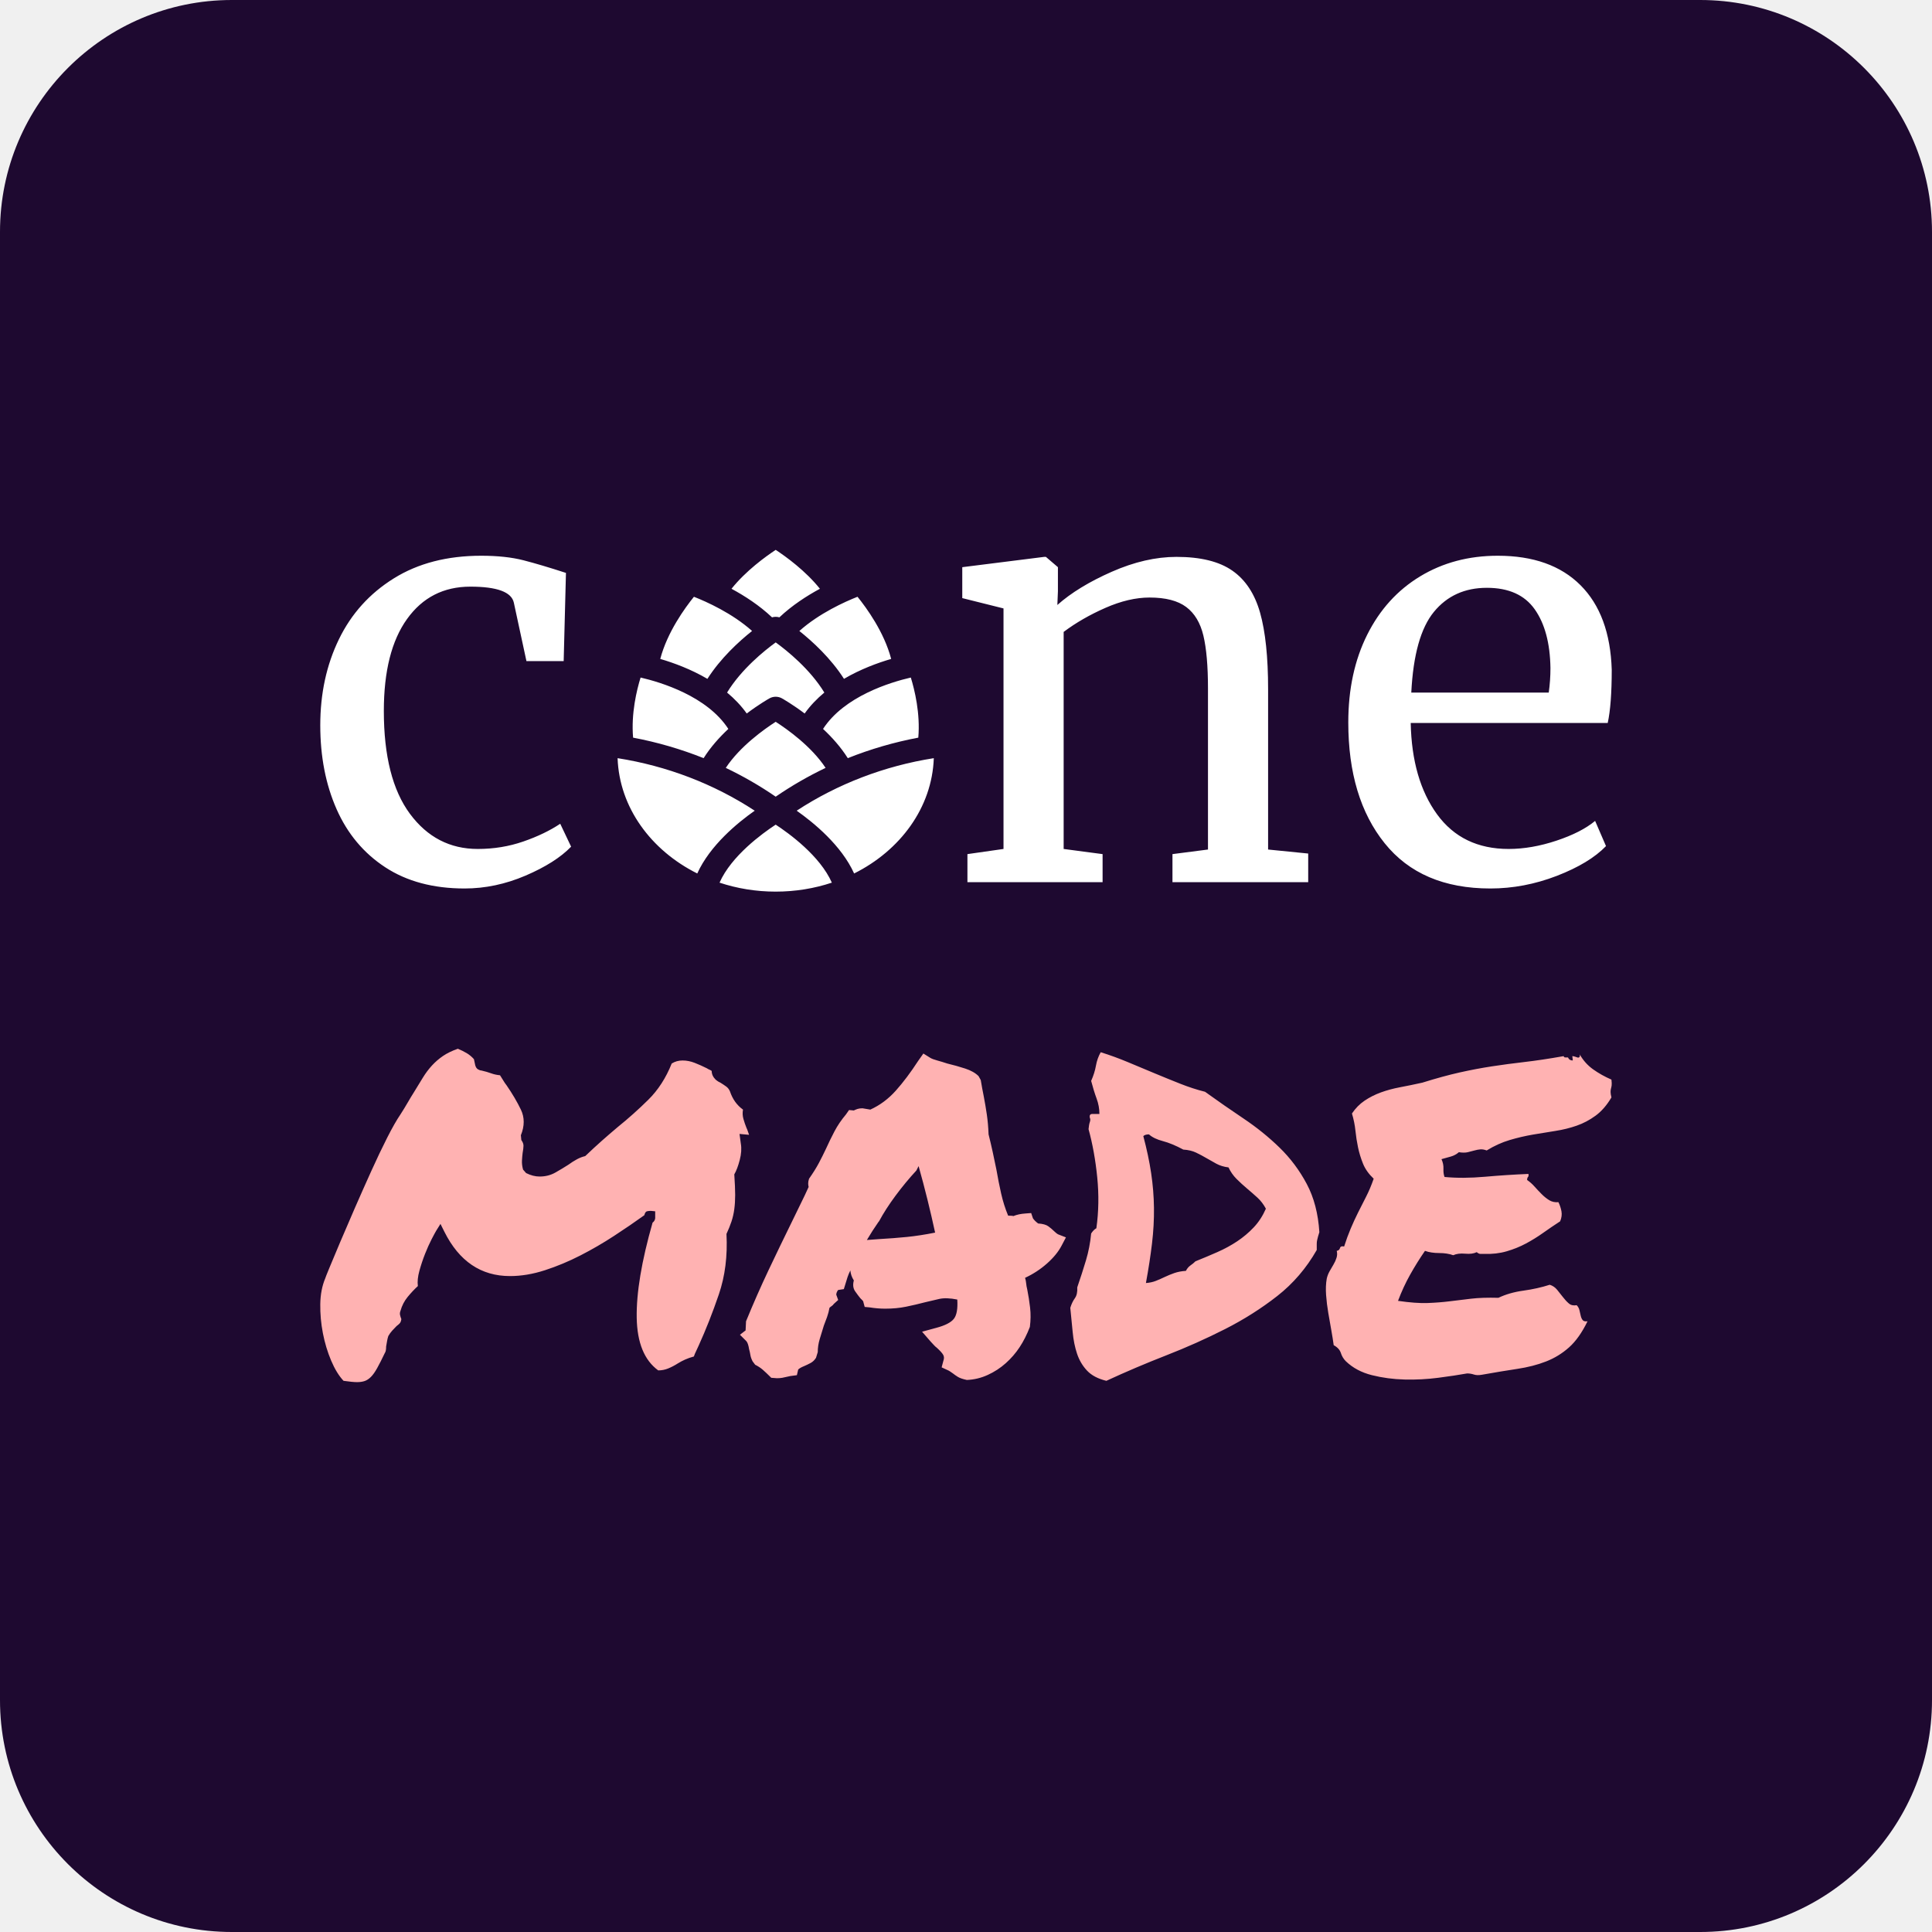
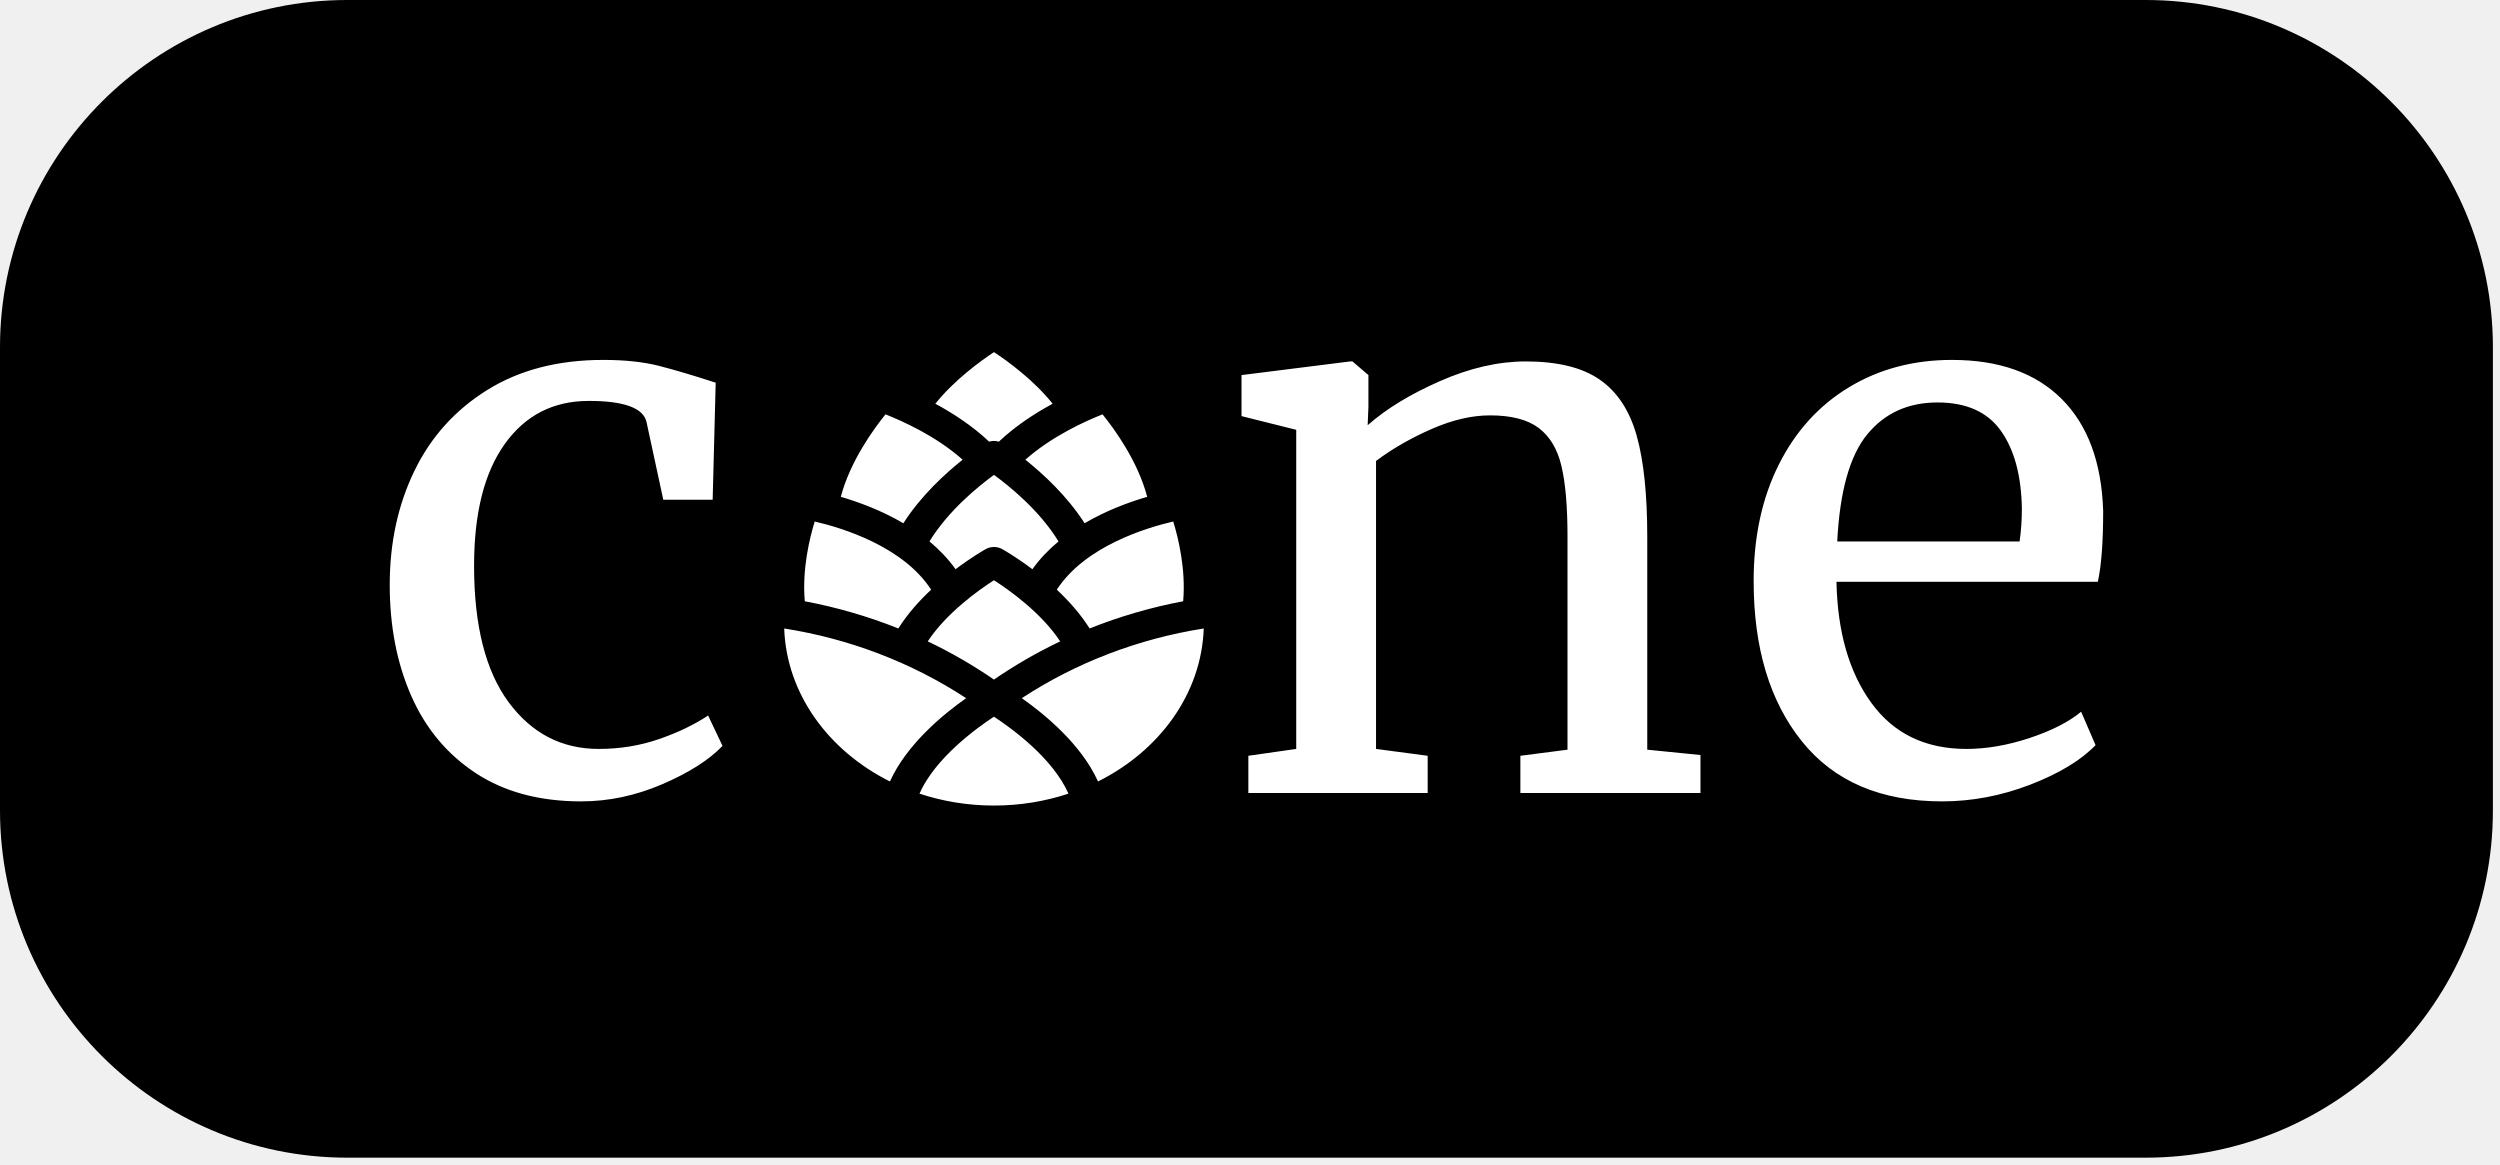
- <svg xmlns="http://www.w3.org/2000/svg" width="100%" height="100%" viewBox="0 0 512 512" version="1.1" xml:space="preserve" style="fill-rule:evenodd;clip-rule:evenodd;stroke-linejoin:round;stroke-miterlimit:2;">
-   <path d="M512,61.44c0,-33.91 -27.53,-61.44 -61.44,-61.44l-389.12,0c-33.91,0 -61.44,27.53 -61.44,61.44l0,389.12c0,33.91 27.53,61.44 61.44,61.44l389.12,0c33.91,0 61.44,-27.53 61.44,-61.44l0,-389.12Z" style="fill:#1e0930;" />
-   <path d="M205.565,236.29c-5.235,0 -10.253,-0.842 -14.879,-2.379c3.136,-7.099 11.332,-13.044 14.879,-15.371c3.557,2.327 11.753,8.277 14.884,15.371c-4.626,1.537 -9.644,2.379 -14.884,2.379Zm189.386,-0.832c-12.244,0 -21.58,-3.997 -28.003,-11.994c-6.427,-7.993 -9.638,-18.668 -9.638,-32.024c0,-8.801 1.669,-16.543 5.008,-23.221c3.339,-6.678 8.021,-11.838 14.037,-15.48c6.021,-3.641 12.879,-5.462 20.569,-5.462c9.411,0 16.718,2.601 21.93,7.813c5.212,5.212 7.969,12.675 8.272,22.389c0,6.172 -0.355,10.878 -1.064,14.113l-52.209,0c0.204,10.017 2.531,18.085 6.981,24.21c4.455,6.12 10.778,9.18 18.975,9.18c4.043,0 8.271,-0.733 12.67,-2.199c4.403,-1.467 7.818,-3.212 10.244,-5.236l2.885,6.678c-2.932,3.036 -7.284,5.666 -13.053,7.894c-5.766,2.222 -11.635,3.339 -17.604,3.339Zm-310.077,-43.256c-0,-8.4 1.646,-15.99 4.933,-22.768c3.287,-6.782 8.144,-12.169 14.571,-16.165c6.423,-3.996 14.137,-5.992 23.146,-5.992c4.347,-0 8.092,0.402 11.228,1.21c3.14,0.809 6.881,1.925 11.232,3.339l-0.605,23.373l-9.866,-0l-3.339,-15.479c-0.61,-2.833 -4.455,-4.252 -11.535,-4.252c-7.084,0 -12.675,2.861 -16.77,8.579c-4.101,5.714 -6.149,13.834 -6.149,24.357c-0,11.942 2.304,21.023 6.905,27.247c4.607,6.219 10.599,9.331 17.986,9.331c4.252,0 8.272,-0.658 12.065,-1.972c3.798,-1.315 7.061,-2.885 9.79,-4.706l2.885,6.072c-2.733,2.833 -6.753,5.387 -12.065,7.667c-5.315,2.275 -10.702,3.415 -16.165,3.415c-8.295,0 -15.304,-1.873 -21.022,-5.619c-5.718,-3.741 -10.017,-8.877 -12.902,-15.404c-2.881,-6.527 -4.323,-13.938 -4.323,-22.233Zm181.067,-30.964l-10.929,-2.734l-0,-8.196l21.703,-2.729l0.459,0l3.187,2.729l-0,6.376l-0.151,3.641c3.642,-3.235 8.447,-6.172 14.415,-8.801c5.969,-2.63 11.687,-3.945 17.154,-3.945c6.371,0 11.304,1.211 14.794,3.642c3.495,2.426 5.945,6.148 7.364,11.157c1.414,5.008 2.123,11.762 2.123,20.261l-0,42.494l10.627,1.064l-0,7.591l-35.972,0l-0,-7.439l9.412,-1.216l-0,-42.645c-0,-5.974 -0.407,-10.651 -1.216,-14.042c-0.808,-3.386 -2.327,-5.917 -4.554,-7.586c-2.228,-1.67 -5.463,-2.507 -9.715,-2.507c-3.641,0 -7.538,0.913 -11.686,2.734c-4.148,1.821 -7.841,3.944 -11.076,6.375l-0,57.52l10.319,1.367l-0,7.439l-35.821,0l-0,-7.439l9.563,-1.367l-0,-63.744Zm-102.274,39.685c13.058,2.053 25.482,6.81 36.341,13.919c-4.55,3.197 -11.871,9.208 -15.224,16.638c-12.259,-6.125 -20.654,-17.485 -21.117,-30.557Zm62.684,30.557c-3.353,-7.43 -10.674,-13.436 -15.224,-16.638c10.859,-7.109 23.283,-11.866 36.341,-13.919c-0.463,13.072 -8.858,24.432 -21.117,30.557Zm-20.786,-40.196c3.022,1.939 9.45,6.489 13.228,12.212c-4.606,2.199 -9.033,4.748 -13.228,7.633c-4.19,-2.885 -8.617,-5.434 -13.224,-7.633c3.779,-5.728 10.211,-10.273 13.224,-12.212Zm-35.802,-11.729c5.411,1.254 17.622,4.947 23.255,13.616c-2.384,2.228 -4.73,4.843 -6.55,7.747c-6.007,-2.398 -12.269,-4.223 -18.691,-5.434c-0.554,-6.408 0.964,-12.628 1.986,-15.929Zm73.595,15.929c-6.422,1.211 -12.684,3.036 -18.686,5.434c-1.826,-2.904 -4.171,-5.519 -6.555,-7.747c5.633,-8.673 17.849,-12.362 23.26,-13.616c1.016,3.301 2.535,9.521 1.981,15.929Zm-50.676,-11.951c3.784,-6.196 9.88,-11.1 12.888,-13.29c3.008,2.185 9.095,7.075 12.888,13.29c-1.935,1.608 -3.718,3.448 -5.217,5.552c-3.235,-2.436 -5.779,-3.878 -6.021,-4.015c-1.016,-0.568 -2.289,-0.568 -3.306,-0c-0.241,0.137 -2.785,1.579 -6.02,4.015c-1.499,-2.104 -3.278,-3.944 -5.212,-5.552Zm217.749,0.014c0.303,-2.124 0.454,-4.299 0.454,-6.527c-0.099,-6.574 -1.49,-11.762 -4.171,-15.555c-2.682,-3.793 -6.905,-5.689 -12.675,-5.689c-5.87,-0 -10.547,2.123 -14.037,6.375c-3.491,4.247 -5.491,11.379 -5.997,21.396l36.426,0Zm-226.532,-25.397c3.358,1.319 10.121,4.346 15.409,9.061c-3.5,2.786 -8.343,7.213 -11.838,12.694c-4.356,-2.558 -8.901,-4.228 -12.495,-5.283c1.859,-7.098 6.564,-13.554 8.924,-16.472Zm43.351,-0c2.36,2.908 7.061,9.35 8.919,16.472c-3.599,1.05 -8.144,2.72 -12.504,5.279c-3.495,-5.472 -8.329,-9.899 -11.829,-12.685c5.274,-4.701 12.056,-7.742 15.414,-9.066Zm-21.68,-12.429c2.662,1.754 7.903,5.528 11.715,10.31c-3.505,1.892 -7.392,4.408 -10.741,7.572c-0.634,-0.189 -1.315,-0.189 -1.948,-0c-3.349,-3.169 -7.237,-5.685 -10.741,-7.572c3.807,-4.767 9.057,-8.551 11.715,-10.31Z" style="fill:#fff;fill-rule:nonzero;" />
-   <path d="M94.612,366.279c-0.768,0 -1.959,-0.115 -3.571,-0.346c-1.229,-1.305 -2.323,-3.09 -3.283,-5.356c-0.96,-2.265 -1.69,-4.684 -2.189,-7.257c-0.499,-2.572 -0.729,-5.145 -0.691,-7.718c0.039,-2.572 0.48,-4.857 1.325,-6.853c-0,-0.077 0.365,-0.999 1.094,-2.765c0.73,-1.766 1.67,-4.012 2.822,-6.739c1.152,-2.726 2.458,-5.759 3.917,-9.1c1.459,-3.34 2.918,-6.623 4.377,-9.848c1.459,-3.226 2.86,-6.163 4.204,-8.812c1.344,-2.65 2.515,-4.704 3.514,-6.163c0.691,-1.075 1.324,-2.112 1.9,-3.11c0.576,-0.998 1.133,-1.92 1.671,-2.765c0.844,-1.382 1.631,-2.668 2.361,-3.858c0.729,-1.191 1.536,-2.266 2.419,-3.226c0.883,-0.96 1.862,-1.804 2.937,-2.534c1.075,-0.729 2.381,-1.363 3.917,-1.901c0.921,0.384 1.728,0.788 2.419,1.21c0.691,0.422 1.305,0.941 1.843,1.555l0.345,1.613c0.154,0.537 0.403,0.902 0.749,1.094c0.346,0.192 0.634,0.288 0.864,0.288c0.998,0.23 1.862,0.48 2.592,0.749c0.729,0.268 1.516,0.441 2.361,0.518c0.307,0.461 0.595,0.922 0.864,1.382c0.269,0.461 0.557,0.883 0.864,1.267c1.536,2.227 2.803,4.378 3.801,6.451c0.999,2.073 0.999,4.339 -0,6.796l0.115,1.267c0.384,0.538 0.576,1.037 0.576,1.498c-0,0.461 -0.076,1.113 -0.23,1.958c-0.077,0.614 -0.134,1.286 -0.173,2.016c-0.038,0.729 0.058,1.516 0.288,2.361l0.806,0.922c1.229,0.614 2.419,0.921 3.571,0.921c1.536,0 2.919,-0.345 4.147,-1.036c1.229,-0.692 2.381,-1.383 3.456,-2.074c0.845,-0.614 1.632,-1.113 2.361,-1.497c0.73,-0.384 1.44,-0.653 2.131,-0.807c1.613,-1.536 3.091,-2.899 4.435,-4.089c1.344,-1.19 2.745,-2.4 4.205,-3.628c2.764,-2.227 5.452,-4.627 8.063,-7.2c2.611,-2.572 4.684,-5.778 6.22,-9.618c0.845,-0.538 1.805,-0.806 2.88,-0.806c1.075,0 2.15,0.211 3.225,0.633c1.075,0.422 2.15,0.902 3.225,1.44c0.231,0.154 0.442,0.269 0.634,0.346c0.192,0.076 0.403,0.192 0.634,0.345c-0,0.845 0.345,1.613 1.036,2.304c0.384,0.307 0.653,0.499 0.807,0.576c0.153,0.077 0.307,0.153 0.46,0.23c0.615,0.384 1.133,0.73 1.555,1.037c0.423,0.307 0.749,0.729 0.979,1.267c0.692,2.073 1.844,3.686 3.456,4.838c-0.153,0.845 -0.115,1.67 0.115,2.477c0.231,0.806 0.5,1.593 0.807,2.361c0.153,0.307 0.268,0.595 0.345,0.864c0.077,0.269 0.192,0.595 0.346,0.979l-2.534,-0.23l0.345,2.534c0.231,1.305 0.135,2.764 -0.288,4.377c-0.422,1.613 -0.902,2.88 -1.44,3.801c0.154,2.304 0.231,4.128 0.231,5.472c-0,1.344 -0.077,2.592 -0.231,3.743c-0.153,1.152 -0.403,2.247 -0.748,3.283c-0.346,1.037 -0.787,2.131 -1.325,3.283c0.307,5.837 -0.365,11.174 -2.016,16.012c-1.651,4.838 -3.436,9.368 -5.356,13.592c-0.231,0.538 -0.461,1.037 -0.691,1.498c-0.231,0.46 -0.423,0.921 -0.576,1.382c-0.845,0.23 -1.613,0.499 -2.304,0.806c-0.691,0.307 -1.344,0.653 -1.958,1.037c-0.845,0.537 -1.69,0.979 -2.534,1.325c-0.845,0.345 -1.728,0.518 -2.65,0.518c-3.686,-2.688 -5.587,-7.334 -5.702,-13.938c-0.115,-6.604 1.287,-15.013 4.205,-25.227c0.537,-0.384 0.768,-0.96 0.691,-1.727l-0,-1.268l-1.152,-0.115c-0.384,0 -0.73,0.039 -1.037,0.115c-0.307,0.077 -0.537,0.423 -0.691,1.037c-2.457,1.766 -5.126,3.59 -8.006,5.472c-2.879,1.881 -5.855,3.609 -8.927,5.183c-3.072,1.574 -6.201,2.88 -9.388,3.917c-3.187,1.036 -6.278,1.555 -9.273,1.555c-7.679,0 -13.477,-3.917 -17.393,-11.75l-1.037,-2.073l-1.152,1.843c-0.23,0.384 -0.633,1.133 -1.209,2.246c-0.576,1.114 -1.152,2.4 -1.728,3.859c-0.576,1.459 -1.075,2.957 -1.498,4.492c-0.422,1.536 -0.556,2.88 -0.403,4.032c-0.921,0.845 -1.824,1.805 -2.707,2.88c-0.883,1.075 -1.516,2.304 -1.9,3.686c-0.154,0.384 -0.192,0.749 -0.116,1.094c0.077,0.346 0.192,0.711 0.346,1.094c-0.077,0.538 -0.23,0.922 -0.461,1.152c-0.23,0.231 -0.499,0.461 -0.806,0.692c-0.384,0.383 -0.768,0.787 -1.152,1.209c-0.384,0.422 -0.73,0.902 -1.037,1.44c-0.153,0.461 -0.268,0.941 -0.345,1.44c-0.077,0.499 -0.154,0.94 -0.231,1.324c-0,0.845 -0.115,1.421 -0.345,1.728c-0.768,1.613 -1.44,2.938 -2.016,3.974c-0.576,1.037 -1.133,1.824 -1.67,2.362c-0.538,0.537 -1.095,0.902 -1.671,1.094c-0.575,0.192 -1.247,0.288 -2.015,0.288Zm198.587,-0.346c-2.227,-0.537 -3.936,-1.439 -5.126,-2.707c-1.19,-1.267 -2.074,-2.764 -2.649,-4.492c-0.576,-1.728 -0.96,-3.628 -1.152,-5.702c-0.192,-2.073 -0.404,-4.223 -0.634,-6.45c0.307,-0.999 0.71,-1.843 1.21,-2.535c0.499,-0.691 0.71,-1.651 0.633,-2.879c0.845,-2.458 1.613,-4.838 2.304,-7.142c0.691,-2.304 1.152,-4.685 1.382,-7.142c0.461,-0.691 0.922,-1.152 1.382,-1.382c0.615,-4.377 0.692,-8.87 0.231,-13.477c-0.461,-4.608 -1.229,-8.87 -2.304,-12.786c0.077,-0.845 0.192,-1.479 0.346,-1.901c0.153,-0.422 0.153,-0.787 -0,-1.094c-0.154,-0.692 0.076,-1.037 0.691,-1.037l1.843,0c-0,-1.382 -0.25,-2.745 -0.749,-4.089c-0.499,-1.344 -0.979,-2.899 -1.44,-4.666c0.615,-1.382 1.037,-2.726 1.267,-4.031c0.231,-1.306 0.653,-2.496 1.267,-3.571c2.458,0.768 4.877,1.651 7.257,2.649c2.381,0.999 4.723,1.978 7.027,2.938c2.304,0.96 4.569,1.881 6.796,2.764c2.227,0.883 4.416,1.594 6.566,2.131c3.302,2.381 6.7,4.742 10.194,7.084c3.494,2.343 6.681,4.915 9.561,7.718c2.88,2.803 5.279,6.009 7.199,9.618c1.92,3.61 3.034,7.872 3.341,12.787c-0.154,0.46 -0.269,0.844 -0.346,1.151c-0.077,0.308 -0.153,0.615 -0.23,0.922c-0.077,0.307 -0.115,0.653 -0.115,1.037l-0,1.612c-2.765,4.838 -6.259,8.908 -10.483,12.21c-4.223,3.303 -8.831,6.221 -13.822,8.755c-4.992,2.534 -10.195,4.857 -15.609,6.969c-5.413,2.112 -10.693,4.358 -15.838,6.738Zm-97.105,-12.21l1.497,-1.152l0.116,-2.419c1.919,-4.684 3.897,-9.176 5.932,-13.477c2.035,-4.3 4.166,-8.716 6.393,-13.247c0.691,-1.459 1.401,-2.918 2.131,-4.377c0.729,-1.459 1.44,-2.956 2.131,-4.492c-0.077,-0.307 -0.115,-0.634 -0.115,-0.979c0,-0.346 0.076,-0.749 0.23,-1.21c1.075,-1.536 1.939,-2.918 2.592,-4.147c0.653,-1.228 1.286,-2.495 1.9,-3.801c0.692,-1.536 1.44,-3.072 2.247,-4.608c0.806,-1.535 1.823,-3.033 3.052,-4.492l0.806,-1.152l1.268,0.115c0.307,-0.153 0.633,-0.288 0.979,-0.403c0.345,-0.115 0.787,-0.173 1.324,-0.173l2.074,0.346c2.534,-1.152 4.78,-2.822 6.738,-5.011c1.959,-2.188 3.936,-4.819 5.933,-7.89l1.382,-1.958l1.843,1.151c0.384,0.231 0.998,0.461 1.843,0.692c0.845,0.23 1.728,0.499 2.649,0.806c1.613,0.384 3.187,0.825 4.723,1.325c1.536,0.499 2.726,1.171 3.571,2.015l0.576,1.037c0.154,0.845 0.288,1.613 0.403,2.304c0.115,0.691 0.25,1.382 0.403,2.073c0.307,1.613 0.576,3.206 0.807,4.781c0.23,1.574 0.384,3.321 0.46,5.241c0.384,1.536 0.749,3.091 1.095,4.665c0.345,1.574 0.672,3.129 0.979,4.665c0.384,2.227 0.806,4.358 1.267,6.393c0.461,2.035 1.075,3.974 1.843,5.817c0.768,0 1.229,0.039 1.382,0.116c0.922,-0.384 1.997,-0.615 3.226,-0.692l1.497,-0.115l0.461,1.382c0.153,0.231 0.345,0.461 0.576,0.692c0.23,0.23 0.499,0.46 0.806,0.691c1.229,0.077 2.131,0.326 2.707,0.748c0.576,0.423 1.056,0.826 1.44,1.21c0.153,0.154 0.345,0.326 0.576,0.518c0.23,0.192 0.422,0.327 0.576,0.403l2.073,0.807l-1.152,2.188c-0.844,1.613 -2.131,3.187 -3.859,4.723c-1.727,1.536 -3.666,2.803 -5.817,3.801c0.154,0.538 0.25,1.037 0.288,1.498c0.039,0.461 0.135,0.998 0.288,1.613c0.307,1.535 0.557,3.129 0.749,4.78c0.192,1.651 0.173,3.36 -0.058,5.126c-0.767,1.997 -1.67,3.782 -2.707,5.356c-1.036,1.574 -2.265,2.995 -3.686,4.262c-1.42,1.267 -3.014,2.304 -4.78,3.11c-1.766,0.807 -3.609,1.248 -5.529,1.325c-1.075,-0.23 -1.862,-0.499 -2.361,-0.806c-0.5,-0.307 -0.941,-0.615 -1.325,-0.922c-0.615,-0.461 -1.114,-0.768 -1.498,-0.921l-1.497,-0.691l0.461,-1.728c0.23,-0.615 0.211,-1.152 -0.058,-1.613c-0.269,-0.461 -0.825,-1.075 -1.67,-1.843c-0.307,-0.23 -0.576,-0.48 -0.807,-0.749c-0.23,-0.269 -0.499,-0.556 -0.806,-0.864l-2.304,-2.649l3.802,-1.037c2.303,-0.614 3.839,-1.401 4.607,-2.361c0.768,-0.96 1.075,-2.669 0.922,-5.126c-1.92,-0.384 -3.494,-0.442 -4.723,-0.173c-1.229,0.269 -2.457,0.557 -3.686,0.864c-1.766,0.461 -3.494,0.864 -5.184,1.21c-1.689,0.345 -3.532,0.518 -5.529,0.518c-1.305,0 -2.688,-0.115 -4.147,-0.346l-1.267,-0.115l-0.345,-1.267c0,-0.154 -0.096,-0.326 -0.288,-0.518c-0.192,-0.192 -0.365,-0.365 -0.519,-0.519c-0.384,-0.46 -0.844,-1.075 -1.382,-1.843c-0.537,-0.768 -0.653,-1.728 -0.345,-2.879c-0.538,-0.845 -0.845,-1.728 -0.922,-2.65c-0.307,0.615 -0.557,1.21 -0.749,1.786l-0.979,3.167l-1.497,0.231c-0.154,0.153 -0.288,0.384 -0.403,0.691c-0.116,0.307 -0.135,0.537 -0.058,0.691l0.461,1.267l-1.152,1.037c-0.154,0.23 -0.346,0.422 -0.576,0.576c-0.23,0.153 -0.422,0.307 -0.576,0.461c-0.154,0.844 -0.365,1.651 -0.634,2.419c-0.268,0.767 -0.556,1.535 -0.864,2.303c-0.383,1.229 -0.748,2.419 -1.094,3.571c-0.345,1.152 -0.518,2.304 -0.518,3.456l-0.461,1.497c-0.384,0.615 -0.864,1.075 -1.44,1.383c-0.576,0.307 -1.133,0.576 -1.67,0.806c-0.768,0.307 -1.306,0.614 -1.613,0.921l-0.345,1.498l-1.728,0.23c-0.998,0.231 -1.709,0.384 -2.131,0.461c-0.423,0.077 -0.902,0.115 -1.44,0.115l-1.497,-0.115c-0.922,-0.921 -1.671,-1.632 -2.247,-2.131c-0.576,-0.499 -1.248,-0.941 -2.016,-1.325l-0.691,-0.921c-0.307,-0.614 -0.499,-1.171 -0.576,-1.67c-0.076,-0.5 -0.192,-1.018 -0.345,-1.555c-0.154,-0.999 -0.384,-1.69 -0.691,-2.074l-1.728,-1.728Zm160.574,7.027c-0.614,-0.614 -1.055,-1.344 -1.324,-2.189c-0.269,-0.844 -0.903,-1.536 -1.901,-2.073c-0.153,-1.152 -0.365,-2.477 -0.633,-3.974c-0.269,-1.498 -0.538,-3.034 -0.807,-4.608c-0.269,-1.574 -0.461,-3.148 -0.576,-4.723c-0.115,-1.574 -0.057,-3.014 0.173,-4.319c0.154,-0.691 0.403,-1.344 0.749,-1.958c0.345,-0.615 0.691,-1.21 1.036,-1.786c0.346,-0.576 0.615,-1.171 0.807,-1.785c0.192,-0.615 0.211,-1.229 0.057,-1.843c0.461,-0.077 0.749,-0.327 0.864,-0.749c0.116,-0.422 0.48,-0.557 1.095,-0.403c0.537,-1.69 1.113,-3.264 1.727,-4.723c0.615,-1.459 1.268,-2.88 1.959,-4.262c0.691,-1.382 1.401,-2.784 2.131,-4.204c0.729,-1.421 1.401,-3.015 2.016,-4.781c-1.306,-1.229 -2.247,-2.553 -2.823,-3.974c-0.576,-1.421 -1.017,-2.86 -1.324,-4.319c-0.307,-1.46 -0.538,-2.938 -0.691,-4.435c-0.154,-1.498 -0.461,-3.014 -0.922,-4.55c0.922,-1.383 2.035,-2.515 3.341,-3.398c1.305,-0.884 2.745,-1.613 4.319,-2.189c1.574,-0.576 3.283,-1.037 5.126,-1.382c1.843,-0.346 3.801,-0.749 5.875,-1.21c3.686,-1.152 6.988,-2.054 9.906,-2.707c2.918,-0.652 5.76,-1.19 8.524,-1.612c2.765,-0.423 5.644,-0.807 8.639,-1.152c2.995,-0.346 6.451,-0.864 10.367,-1.555c0.077,0.23 0.212,0.345 0.404,0.345l0.748,0c0.231,0.538 0.653,0.807 1.267,0.807c-0,-0.231 -0.019,-0.442 -0.057,-0.634c-0.039,-0.192 -0.058,-0.365 -0.058,-0.518c0.154,0 0.365,0.038 0.634,0.115c0.269,0.077 0.499,0.153 0.691,0.23c0.192,0.077 0.365,0.058 0.518,-0.057c0.154,-0.116 0.192,-0.365 0.116,-0.749c0.921,1.613 2.111,2.937 3.57,3.974c1.459,1.037 3.072,1.939 4.838,2.707c0.077,0.691 0.096,1.19 0.058,1.497c-0.038,0.308 -0.096,0.596 -0.173,0.864c-0.077,0.269 -0.115,0.576 -0.115,0.922c-0,0.345 0.077,0.825 0.23,1.44c-1.228,2.073 -2.63,3.686 -4.204,4.838c-1.574,1.152 -3.245,2.035 -5.011,2.649c-1.766,0.614 -3.628,1.075 -5.587,1.382c-1.958,0.307 -3.954,0.634 -5.989,0.979c-2.035,0.346 -4.09,0.826 -6.163,1.44c-2.073,0.615 -4.108,1.536 -6.105,2.765c-0.614,-0.231 -1.171,-0.327 -1.67,-0.288c-0.5,0.038 -1.018,0.134 -1.555,0.288c-0.538,0.153 -1.133,0.307 -1.786,0.461c-0.653,0.153 -1.44,0.153 -2.361,0c-0.615,0.537 -1.325,0.921 -2.131,1.152c-0.807,0.23 -1.632,0.46 -2.477,0.691c0.384,0.844 0.557,1.689 0.519,2.534c-0.039,0.845 0.057,1.574 0.287,2.188c3.226,0.308 6.797,0.288 10.713,-0.057c3.917,-0.346 7.756,-0.595 11.519,-0.749c0.077,0.384 0.039,0.653 -0.115,0.806c-0.154,0.154 -0.23,0.423 -0.23,0.807c0.691,0.461 1.343,1.036 1.958,1.728c0.614,0.691 1.248,1.363 1.9,2.015c0.653,0.653 1.325,1.191 2.016,1.613c0.691,0.422 1.498,0.595 2.419,0.518c0.384,0.768 0.653,1.575 0.807,2.419c0.153,0.845 0.038,1.728 -0.346,2.65c-1.536,0.998 -3.033,2.016 -4.492,3.052c-1.46,1.037 -2.976,1.978 -4.55,2.822c-1.575,0.845 -3.283,1.536 -5.126,2.074c-1.843,0.537 -3.84,0.768 -5.99,0.691l-0.979,0c-0.269,0 -0.596,-0.154 -0.979,-0.461c-0.768,0.384 -1.786,0.519 -3.053,0.403c-1.267,-0.115 -2.323,0.02 -3.168,0.404c-1.075,-0.384 -2.323,-0.576 -3.743,-0.576c-1.421,0 -2.669,-0.192 -3.744,-0.576c-1.382,1.996 -2.688,4.089 -3.917,6.278c-1.228,2.188 -2.303,4.511 -3.225,6.969c3.149,0.46 5.76,0.652 7.833,0.575c2.074,-0.076 4.032,-0.23 5.875,-0.46c1.843,-0.231 3.743,-0.461 5.702,-0.691c1.958,-0.231 4.358,-0.308 7.199,-0.231c1.92,-0.921 4.128,-1.555 6.623,-1.9c2.496,-0.346 4.819,-0.864 6.969,-1.556c0.768,0.231 1.421,0.672 1.959,1.325c0.537,0.653 1.056,1.306 1.555,1.958c0.499,0.653 1.017,1.21 1.555,1.671c0.537,0.46 1.228,0.614 2.073,0.46c0.384,0.384 0.634,0.845 0.749,1.383c0.115,0.537 0.23,1.036 0.345,1.497c0.116,0.461 0.288,0.826 0.519,1.094c0.23,0.269 0.653,0.365 1.267,0.288c-1.459,2.995 -3.091,5.299 -4.896,6.912c-1.804,1.612 -3.839,2.86 -6.105,3.743c-2.265,0.884 -4.799,1.536 -7.602,1.959c-2.803,0.422 -5.932,0.94 -9.388,1.555c-0.845,0.153 -1.555,0.134 -2.131,-0.058c-0.576,-0.192 -1.171,-0.288 -1.786,-0.288c-2.15,0.384 -4.703,0.768 -7.66,1.152c-2.956,0.384 -5.932,0.538 -8.927,0.461c-2.995,-0.077 -5.875,-0.461 -8.639,-1.152c-2.765,-0.691 -5.069,-1.92 -6.912,-3.686Zm-52.181,-60.129c-0.691,0 -1.19,0.153 -1.497,0.461c0.921,3.455 1.613,6.719 2.073,9.791c0.461,3.071 0.711,6.143 0.749,9.215c0.039,3.072 -0.134,6.22 -0.518,9.445c-0.384,3.226 -0.922,6.72 -1.613,10.483c0.998,-0.077 1.882,-0.269 2.649,-0.576c0.768,-0.307 1.556,-0.653 2.362,-1.037c0.806,-0.384 1.651,-0.729 2.534,-1.037c0.883,-0.307 1.901,-0.499 3.053,-0.576c0.307,-0.614 0.71,-1.094 1.209,-1.439c0.499,-0.346 0.941,-0.711 1.325,-1.095c1.92,-0.768 3.839,-1.574 5.759,-2.419c1.92,-0.844 3.686,-1.804 5.299,-2.879c1.613,-1.076 3.072,-2.304 4.377,-3.687c1.306,-1.382 2.381,-3.033 3.225,-4.953c-0.614,-1.152 -1.363,-2.131 -2.246,-2.937c-0.883,-0.806 -1.804,-1.613 -2.764,-2.419c-0.96,-0.806 -1.882,-1.651 -2.765,-2.534c-0.883,-0.883 -1.593,-1.901 -2.131,-3.053c-1.229,-0.153 -2.304,-0.48 -3.225,-0.979c-0.922,-0.499 -1.805,-0.998 -2.65,-1.497c-0.844,-0.499 -1.747,-0.979 -2.706,-1.44c-0.96,-0.461 -2.093,-0.73 -3.399,-0.807c-1.996,-1.075 -3.801,-1.823 -5.413,-2.246c-1.613,-0.422 -2.842,-1.017 -3.687,-1.785Zm-71.648,23.153c-1.075,1.536 -2.111,3.148 -3.11,4.838l3.11,-0.23c2.688,-0.154 5.184,-0.346 7.488,-0.576c2.304,-0.231 4.799,-0.615 7.487,-1.152c-0.614,-2.842 -1.286,-5.741 -2.016,-8.697c-0.729,-2.957 -1.516,-5.932 -2.361,-8.927l-0.576,1.152c-1.92,2.073 -3.763,4.3 -5.529,6.681c-1.766,2.38 -3.226,4.646 -4.377,6.796l-0.116,0.115Z" style="fill:#ffb2b2;fill-rule:nonzero;" />
+ <svg xmlns="http://www.w3.org/2000/svg" width="100%" height="100%" viewBox="0 0 264 123" version="1.1" xml:space="preserve" style="fill-rule:evenodd;clip-rule:evenodd;stroke-linejoin:round;stroke-miterlimit:2;">
+   <path d="M263.25,36.675c0,-20.241 -16.434,-36.675 -36.675,-36.675l-189.9,0c-20.241,0 -36.675,16.434 -36.675,36.675l0,48.9c0,20.241 16.434,36.675 36.675,36.675l189.9,0c20.241,0 36.675,-16.434 36.675,-36.675l0,-48.9Z" />
+   <path d="M104.961,85.066c-2.767,-0 -5.42,-0.446 -7.866,-1.258c1.658,-3.753 5.991,-6.896 7.866,-8.126c1.881,1.23 6.214,4.376 7.869,8.126c-2.445,0.812 -5.098,1.258 -7.869,1.258Zm100.123,-0.44c-6.473,-0 -11.408,-2.113 -14.804,-6.341c-3.398,-4.226 -5.095,-9.869 -5.095,-16.93c-0,-4.653 0.882,-8.746 2.647,-12.277c1.766,-3.53 4.241,-6.258 7.421,-8.183c3.183,-1.925 6.809,-2.888 10.875,-2.888c4.975,-0 8.838,1.375 11.593,4.13c2.756,2.756 4.213,6.701 4.374,11.837c-0,3.263 -0.188,5.751 -0.563,7.461l-27.601,0c0.107,5.296 1.338,9.561 3.69,12.799c2.355,3.236 5.698,4.853 10.032,4.853c2.137,0 4.372,-0.387 6.698,-1.162c2.328,-0.776 4.133,-1.698 5.416,-2.768l1.525,3.53c-1.55,1.605 -3.851,2.996 -6.901,4.174c-3.048,1.174 -6.151,1.765 -9.307,1.765Zm-163.928,-22.868c-0.001,-4.441 0.87,-8.454 2.607,-12.037c1.738,-3.586 4.306,-6.434 7.704,-8.546c3.395,-2.113 7.474,-3.168 12.236,-3.168c2.298,-0 4.278,0.212 5.936,0.64c1.66,0.427 3.638,1.017 5.938,1.765l-0.32,12.357l-5.215,-0l-1.766,-8.184c-0.322,-1.497 -2.355,-2.248 -6.098,-2.248c-3.745,0 -6.701,1.513 -8.866,4.536c-2.168,3.021 -3.25,7.313 -3.25,12.877c-0,6.313 1.218,11.114 3.65,14.404c2.436,3.288 5.603,4.933 9.509,4.933c2.248,0 4.373,-0.347 6.378,-1.042c2.008,-0.695 3.733,-1.525 5.176,-2.488l1.525,3.21c-1.445,1.498 -3.57,2.848 -6.378,4.053c-2.81,1.203 -5.658,1.806 -8.546,1.806c-4.386,-0 -8.091,-0.99 -11.114,-2.971c-3.023,-1.978 -5.296,-4.693 -6.821,-8.143c-1.523,-3.451 -2.286,-7.369 -2.286,-11.754Zm95.726,-16.37l-5.778,-1.446l-0,-4.333l11.473,-1.442l0.243,-0l1.685,1.442l-0,3.371l-0.08,1.925c1.926,-1.71 4.466,-3.263 7.621,-4.653c3.156,-1.39 6.179,-2.085 9.069,-2.085c3.368,-0 5.976,0.64 7.821,1.925c1.848,1.283 3.143,3.25 3.893,5.898c0.748,2.648 1.122,6.219 1.122,10.712l0,22.465l5.619,0.563l-0,4.013l-19.018,-0l0,-3.933l4.976,-0.643l0,-22.545c0,-3.158 -0.215,-5.631 -0.643,-7.424c-0.427,-1.79 -1.23,-3.128 -2.407,-4.01c-1.178,-0.883 -2.888,-1.325 -5.136,-1.325c-1.925,-0 -3.985,0.482 -6.178,1.445c-2.193,0.963 -4.146,2.085 -5.856,3.37l0,30.409l5.455,0.723l0,3.933l-18.937,-0l-0,-3.933l5.056,-0.723l-0,-33.699Zm-54.07,20.98c6.904,1.085 13.472,3.6 19.213,7.359c-2.406,1.69 -6.276,4.868 -8.049,8.796c-6.481,-3.238 -10.919,-9.244 -11.164,-16.155Zm33.139,16.155c-1.772,-3.928 -5.643,-7.104 -8.048,-8.796c5.741,-3.759 12.309,-6.274 19.212,-7.359c-0.244,6.911 -4.683,12.917 -11.164,16.155Zm-10.989,-21.251c1.598,1.025 4.996,3.431 6.994,6.456c-2.435,1.163 -4.776,2.511 -6.994,4.036c-2.215,-1.525 -4.555,-2.873 -6.991,-4.036c1.998,-3.028 5.399,-5.431 6.991,-6.456Zm-18.927,-6.201c2.861,0.663 9.316,2.616 12.294,7.199c-1.26,1.178 -2.5,2.56 -3.463,4.095c-3.175,-1.267 -6.486,-2.232 -9.881,-2.872c-0.293,-3.388 0.51,-6.676 1.05,-8.422Zm38.908,8.422c-3.396,0.64 -6.706,1.605 -9.879,2.872c-0.966,-1.535 -2.205,-2.917 -3.466,-4.095c2.978,-4.585 9.437,-6.536 12.297,-7.199c0.537,1.746 1.34,5.034 1.048,8.422Zm-26.791,-6.319c2,-3.275 5.223,-5.868 6.813,-7.026c1.59,1.156 4.808,3.741 6.814,7.026c-1.023,0.851 -1.966,1.823 -2.758,2.936c-1.711,-1.288 -3.056,-2.051 -3.184,-2.123c-0.537,-0.3 -1.21,-0.3 -1.747,0c-0.128,0.072 -1.473,0.835 -3.183,2.123c-0.792,-1.113 -1.733,-2.085 -2.755,-2.936Zm115.117,0.008c0.161,-1.123 0.24,-2.273 0.24,-3.451c-0.052,-3.475 -0.787,-6.218 -2.205,-8.223c-1.418,-2.005 -3.65,-3.008 -6.701,-3.008c-3.103,0 -5.576,1.123 -7.421,3.37c-1.845,2.246 -2.903,6.016 -3.17,11.312l19.257,-0Zm-119.761,-13.427c1.776,0.698 5.351,2.298 8.147,4.791c-1.851,1.472 -4.411,3.813 -6.259,6.71c-2.303,-1.352 -4.706,-2.235 -6.606,-2.792c0.983,-3.753 3.471,-7.166 4.718,-8.709Zm22.919,0c1.247,1.538 3.733,4.943 4.715,8.709c-1.903,0.555 -4.306,1.437 -6.611,2.79c-1.847,-2.893 -4.403,-5.233 -6.253,-6.706c2.788,-2.485 6.373,-4.093 8.149,-4.793Zm-11.462,-6.571c1.407,0.928 4.178,2.923 6.193,5.451c-1.853,1 -3.907,2.33 -5.678,4.003c-0.335,-0.1 -0.695,-0.1 -1.03,0c-1.77,-1.675 -3.826,-3.005 -5.678,-4.003c2.012,-2.52 4.788,-4.521 6.193,-5.451Z" style="fill:#fff;fill-rule:nonzero;" />
</svg>
